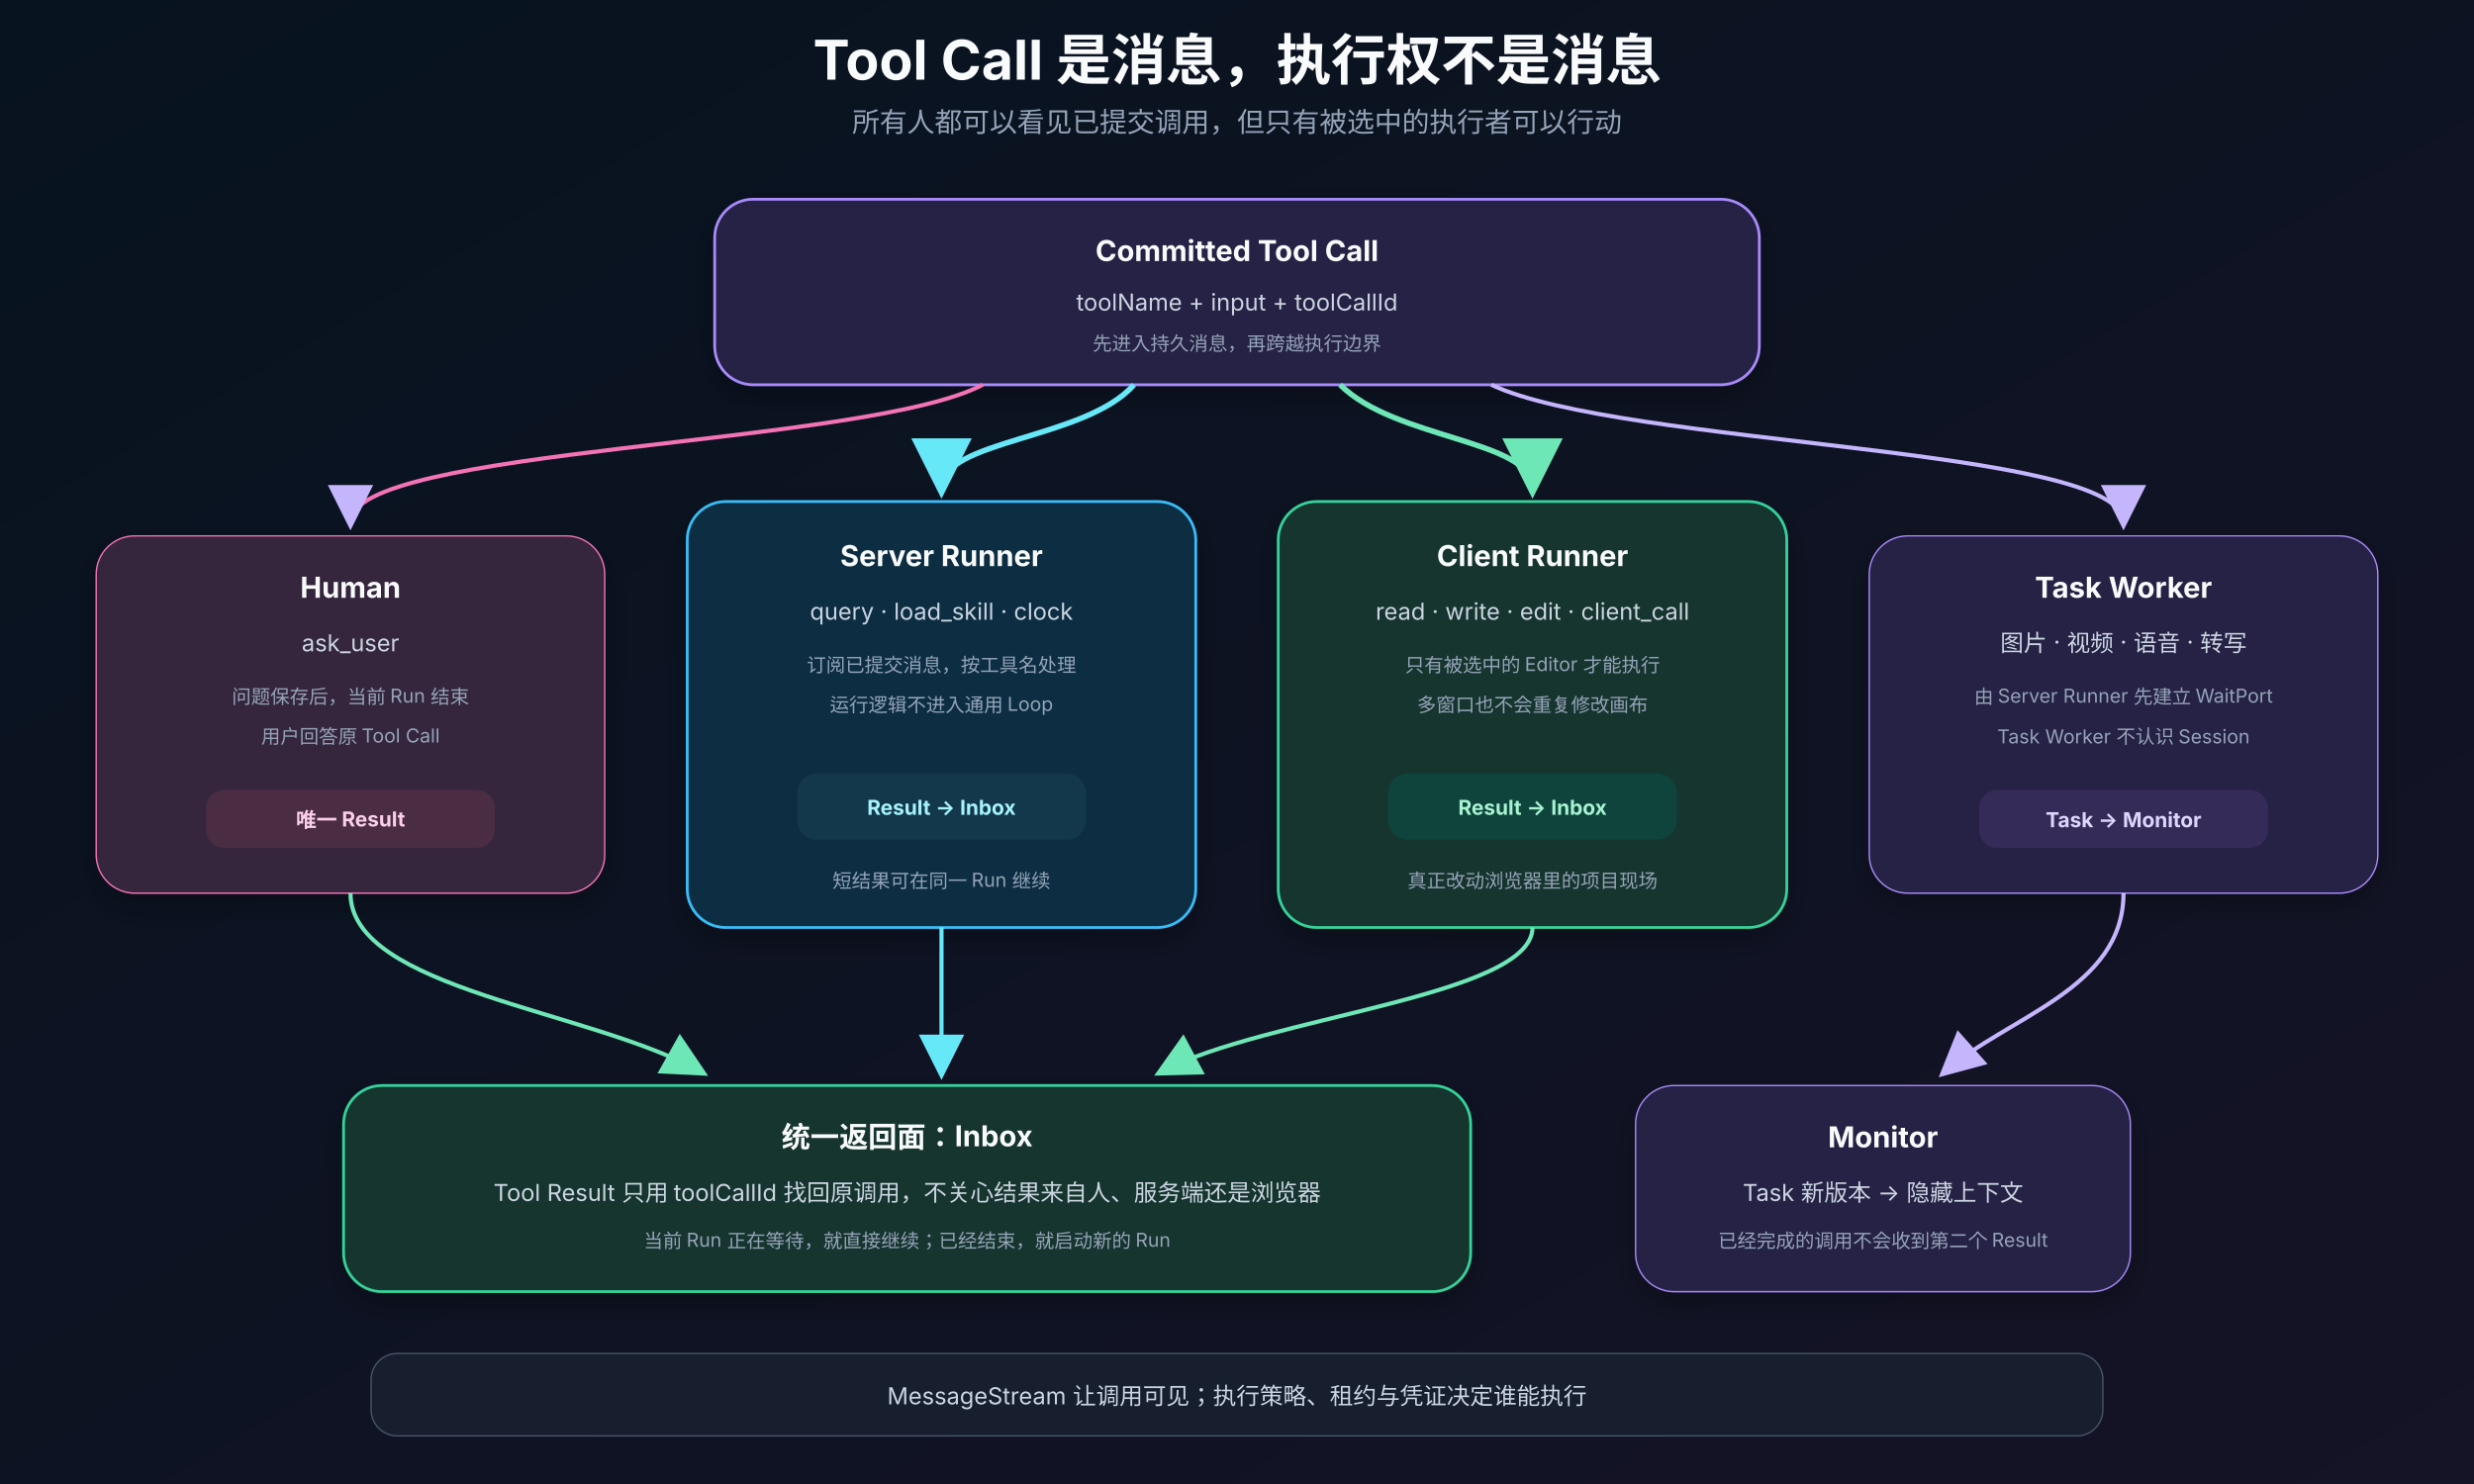
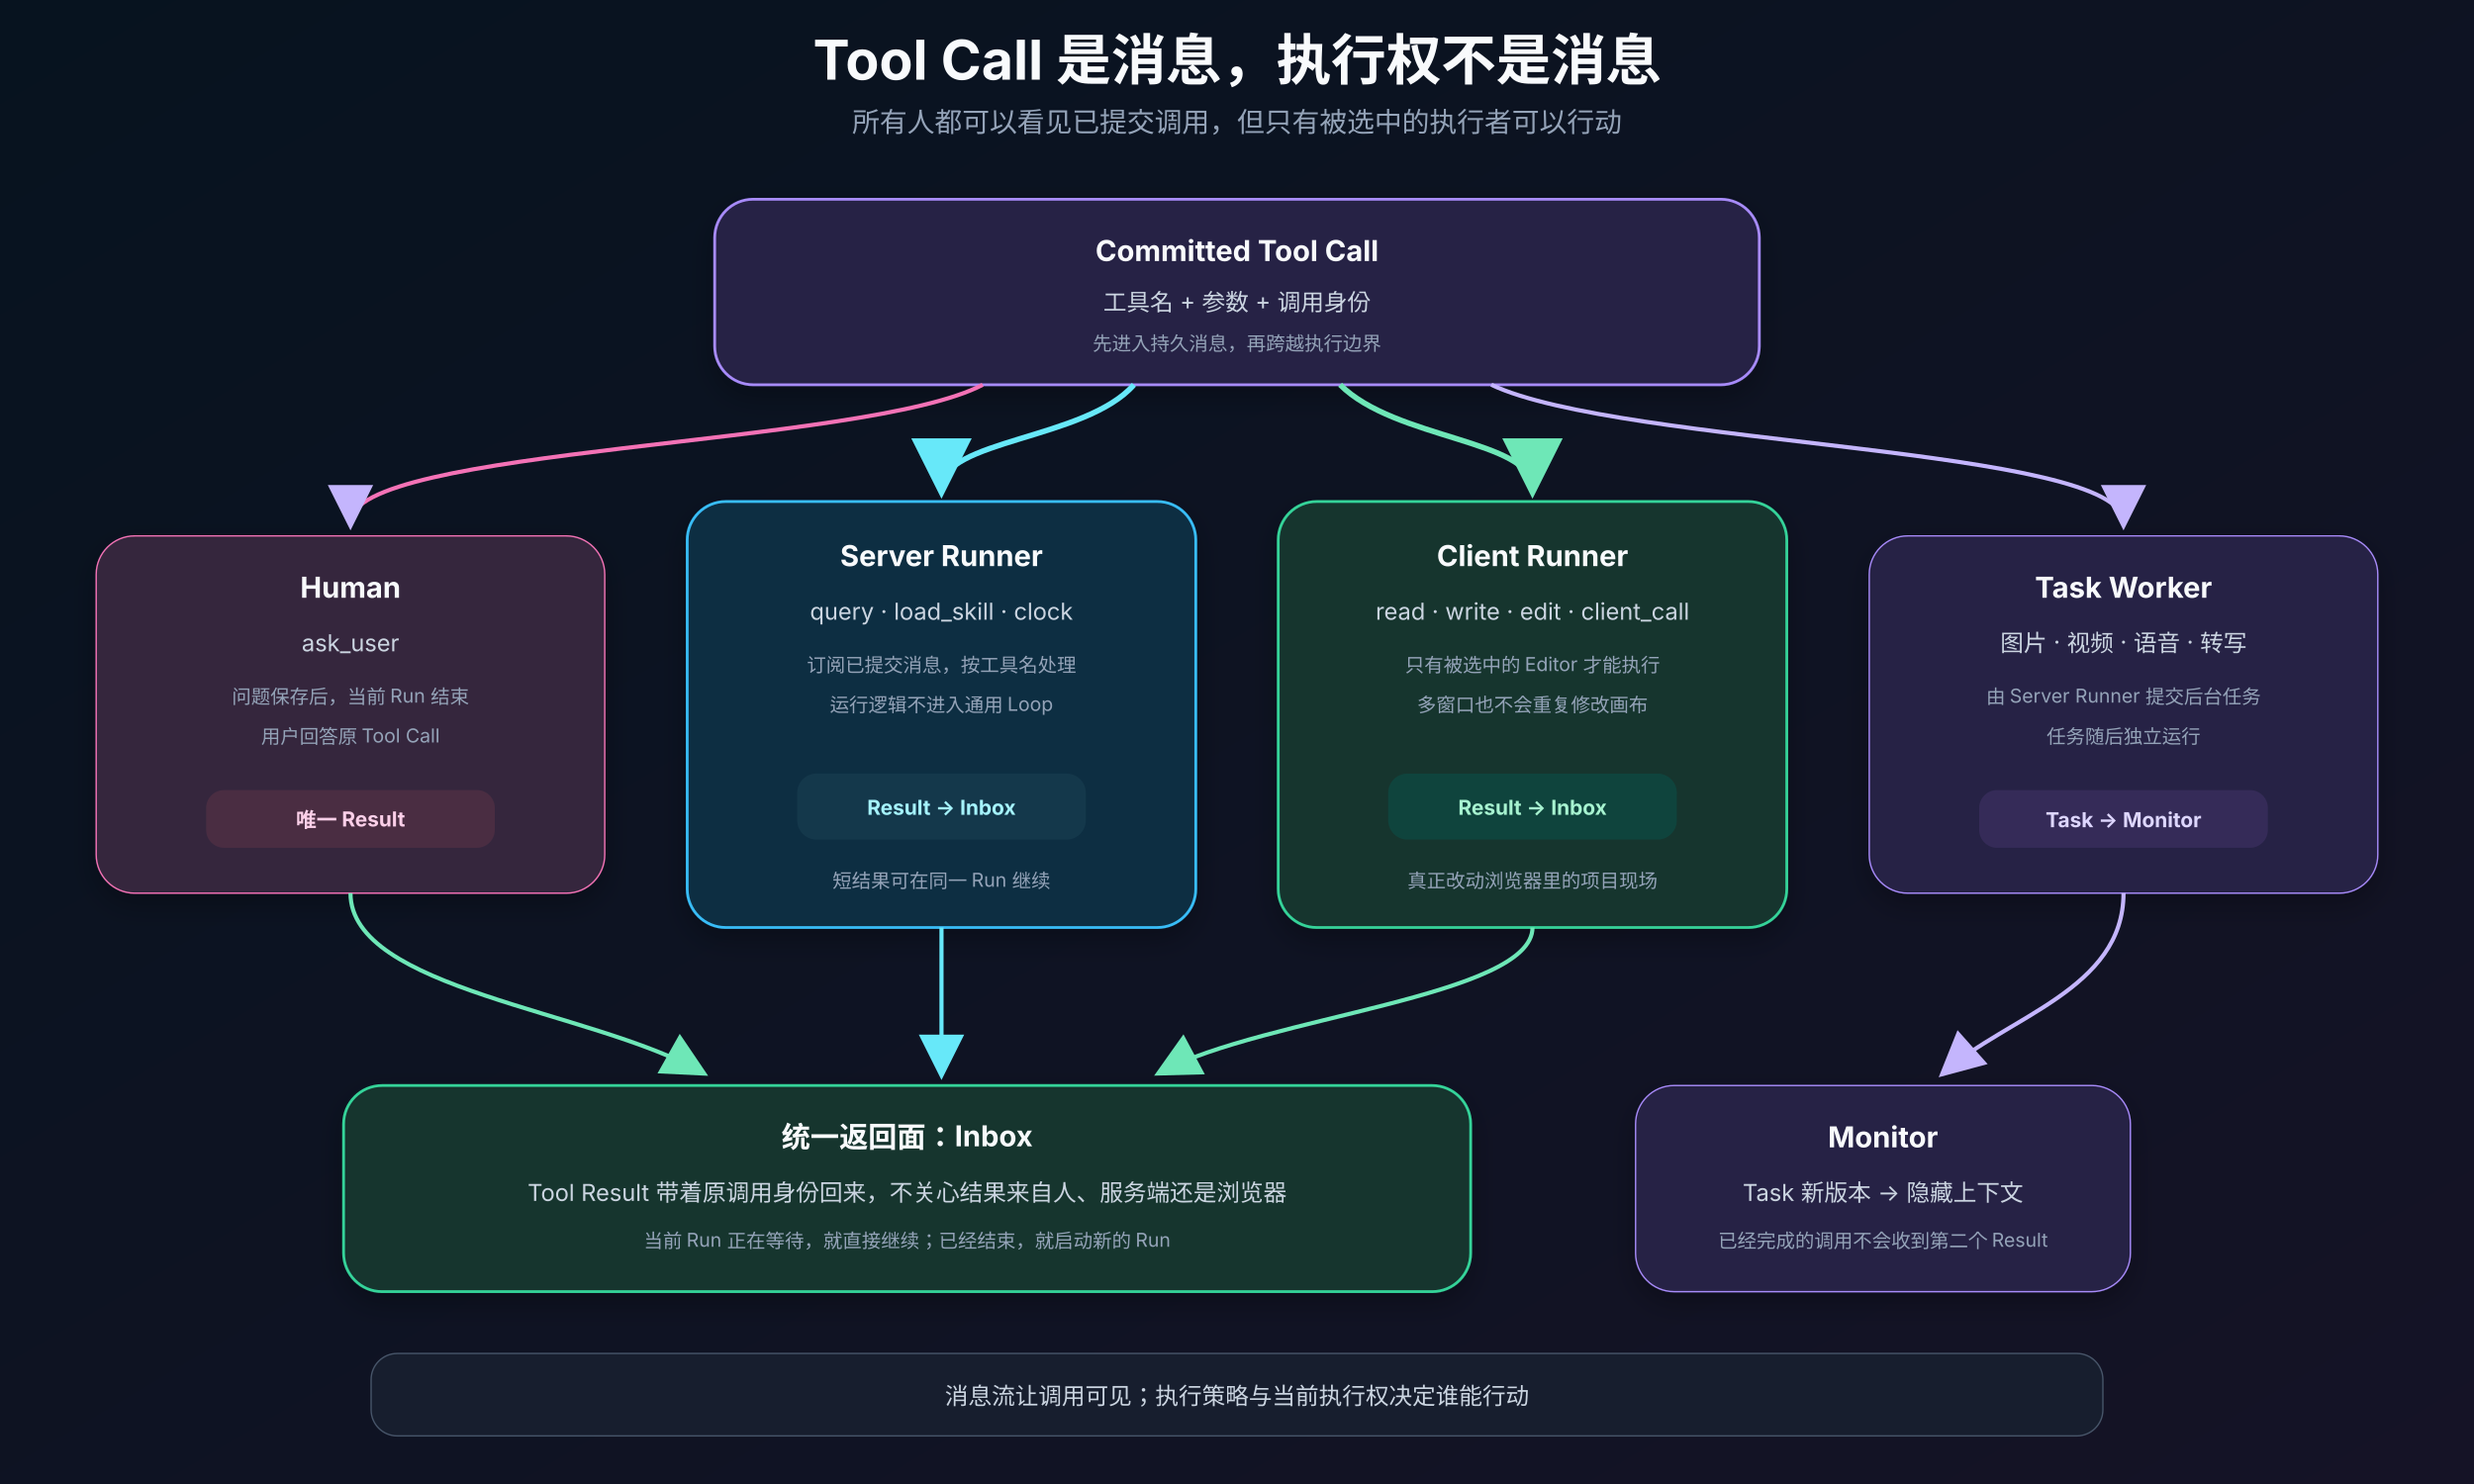
<svg xmlns="http://www.w3.org/2000/svg" width="1800" height="1080" viewBox="0 0 1800 1080" role="img" aria-labelledby="title desc">
  <defs>
    <linearGradient id="bg" x1="0" y1="0" x2="1" y2="1">
      <stop stop-color="#07131f" />
      <stop offset="1" stop-color="#151326" />
    </linearGradient>
    <filter id="shadow" x="-20%" y="-20%" width="140%" height="140%">
      <feDropShadow dx="0" dy="8" stdDeviation="10" flood-color="#000" flood-opacity=".28" />
    </filter>
    <marker id="cyan" markerWidth="11" markerHeight="11" refX="9" refY="5.5" orient="auto">
      <path d="M0 0L11 5.5L0 11Z" fill="#67e8f9" />
    </marker>
    <marker id="violet" markerWidth="11" markerHeight="11" refX="9" refY="5.5" orient="auto">
      <path d="M0 0L11 5.5L0 11Z" fill="#c4b5fd" />
    </marker>
    <marker id="green" markerWidth="11" markerHeight="11" refX="9" refY="5.5" orient="auto">
      <path d="M0 0L11 5.5L0 11Z" fill="#6ee7b7" />
    </marker>
    <style>text{font-family:Inter,"PingFang SC","Microsoft YaHei",sans-serif}.h{font-size:40px;font-weight:700;fill:#f8fafc}.sub{font-size:20px;fill:#94a3b8}.t{font-size:21px;font-weight:700;fill:#f8fafc}.p{font-size:17px;fill:#cbd5e1}.m{font-size:14px;fill:#94a3b8}.tag{font-size:15px;font-weight:700}.box{filter:url(#shadow)}</style>
  </defs>
  <rect width="1800" height="1080" fill="url(#bg)" />
  <text x="900" y="58" text-anchor="middle" class="h">Tool Call 是消息，执行权不是消息</text>
  <text x="900" y="96" text-anchor="middle" class="sub">所有人都可以看见已提交调用，但只有被选中的执行者可以行动</text>
  <g class="box">
    <rect x="520" y="145" width="760" height="135" rx="28" fill="#282044" stroke="#a78bfa" stroke-width="2" />
  </g>
  <text x="900" y="190" text-anchor="middle" class="t">Committed Tool Call</text>
-   <text x="900" y="226" text-anchor="middle" class="p">toolName + input + toolCallId</text>
+   <text x="900" y="226" text-anchor="middle" class="p">工具名 + 参数 + 调用身份</text>
  <text x="900" y="255" text-anchor="middle" class="m">先进入持久消息，再跨越执行边界</text>
  <g class="box">
    <rect x="70" y="390" width="370" height="260" rx="28" fill="#34283c" stroke="#f472b6" />
    <rect x="500" y="365" width="370" height="310" rx="28" fill="#102e43" stroke="#38bdf8" stroke-width="2" />
    <rect x="930" y="365" width="370" height="310" rx="28" fill="#15342f" stroke="#34d399" stroke-width="2" />
    <rect x="1360" y="390" width="370" height="260" rx="28" fill="#282044" stroke="#a78bfa" />
  </g>
  <text x="255" y="435" text-anchor="middle" class="t">Human</text>
  <text x="255" y="474" text-anchor="middle" class="p">ask_user</text>
  <text x="255" y="512" text-anchor="middle" class="m">问题保存后，当前 Run 结束</text>
  <text x="255" y="541" text-anchor="middle" class="m">用户回答原 Tool Call</text>
  <rect x="150" y="575" width="210" height="42" rx="13" fill="#4a2d42" />
  <text x="255" y="602" text-anchor="middle" class="tag" fill="#fbcfe8">唯一 Result</text>
  <text x="685" y="412" text-anchor="middle" class="t">Server Runner</text>
  <text x="685" y="451" text-anchor="middle" class="p">query · load_skill · clock</text>
  <text x="685" y="489" text-anchor="middle" class="m">订阅已提交消息，按工具名处理</text>
  <text x="685" y="518" text-anchor="middle" class="m">运行逻辑不进入通用 Loop</text>
  <rect x="580" y="563" width="210" height="48" rx="14" fill="#14384b" />
  <text x="685" y="593" text-anchor="middle" class="tag" fill="#a5f3fc">Result → Inbox</text>
  <text x="685" y="646" text-anchor="middle" class="m">短结果可在同一 Run 继续</text>
  <text x="1115" y="412" text-anchor="middle" class="t">Client Runner</text>
  <text x="1115" y="451" text-anchor="middle" class="p">read · write · edit · client_call</text>
  <text x="1115" y="489" text-anchor="middle" class="m">只有被选中的 Editor 才能执行</text>
  <text x="1115" y="518" text-anchor="middle" class="m">多窗口也不会重复修改画布</text>
  <rect x="1010" y="563" width="210" height="48" rx="14" fill="#0f443d" />
  <text x="1115" y="593" text-anchor="middle" class="tag" fill="#a7f3d0">Result → Inbox</text>
  <text x="1115" y="646" text-anchor="middle" class="m">真正改动浏览器里的项目现场</text>
  <text x="1545" y="435" text-anchor="middle" class="t">Task Worker</text>
  <text x="1545" y="474" text-anchor="middle" class="p">图片 · 视频 · 语音 · 转写</text>
-   <text x="1545" y="512" text-anchor="middle" class="m">由 Server Runner 先建立 WaitPort</text>
-   <text x="1545" y="541" text-anchor="middle" class="m">Task Worker 不认识 Session</text>
+   <text x="1545" y="512" text-anchor="middle" class="m">由 Server Runner 提交后台任务</text>
+   <text x="1545" y="541" text-anchor="middle" class="m">任务随后独立运行</text>
  <rect x="1440" y="575" width="210" height="42" rx="13" fill="#352b58" />
  <text x="1545" y="602" text-anchor="middle" class="tag" fill="#ddd6fe">Task → Monitor</text>
  <path d="M715 280C630 325 255 325 255 380" stroke="#f472b6" stroke-width="3" fill="none" marker-end="url(#violet)" />
  <path d="M825 280C790 320 685 320 685 355" stroke="#67e8f9" stroke-width="4" fill="none" marker-end="url(#cyan)" />
  <path d="M975 280C1015 320 1115 320 1115 355" stroke="#6ee7b7" stroke-width="4" fill="none" marker-end="url(#green)" />
  <path d="M1085 280C1180 325 1545 325 1545 380" stroke="#c4b5fd" stroke-width="3" fill="none" marker-end="url(#violet)" />
  <g class="box">
    <rect x="250" y="790" width="820" height="150" rx="28" fill="#15342f" stroke="#34d399" stroke-width="2" />
  </g>
  <text x="660" y="835" text-anchor="middle" class="t">统一返回面：Inbox</text>
-   <text x="660" y="874" text-anchor="middle" class="p">Tool Result 只用 toolCallId 找回原调用，不关心结果来自人、服务端还是浏览器</text>
+   <text x="660" y="874" text-anchor="middle" class="p">Tool Result 带着原调用身份回来，不关心结果来自人、服务端还是浏览器</text>
  <text x="660" y="908" text-anchor="middle" class="m">当前 Run 正在等待，就直接继续；已经结束，就启动新的 Run</text>
  <path d="M255 650C255 720 430 735 510 780" stroke="#6ee7b7" stroke-width="3" fill="none" marker-end="url(#green)" />
  <path d="M685 675V780" stroke="#67e8f9" stroke-width="3" fill="none" marker-end="url(#cyan)" />
  <path d="M1115 675C1115 725 920 740 845 780" stroke="#6ee7b7" stroke-width="3" fill="none" marker-end="url(#green)" />
  <g class="box">
    <rect x="1190" y="790" width="360" height="150" rx="28" fill="#282044" stroke="#a78bfa" />
  </g>
  <text x="1370" y="835" text-anchor="middle" class="t">Monitor</text>
  <text x="1370" y="874" text-anchor="middle" class="p">Task 新版本 → 隐藏上下文</text>
  <text x="1370" y="908" text-anchor="middle" class="m">已经完成的调用不会收到第二个 Result</text>
  <path d="M1545 650C1545 720 1460 740 1415 780" stroke="#c4b5fd" stroke-width="3" fill="none" marker-end="url(#violet)" />
  <rect x="270" y="985" width="1260" height="60" rx="19" fill="#171e2e" stroke="#475569" />
-   <text x="900" y="1022" text-anchor="middle" class="p">MessageStream 让调用可见；执行策略、租约与凭证决定谁能执行</text>
+   <text x="900" y="1022" text-anchor="middle" class="p">消息流让调用可见；执行策略与当前执行权决定谁能行动</text>
</svg>
